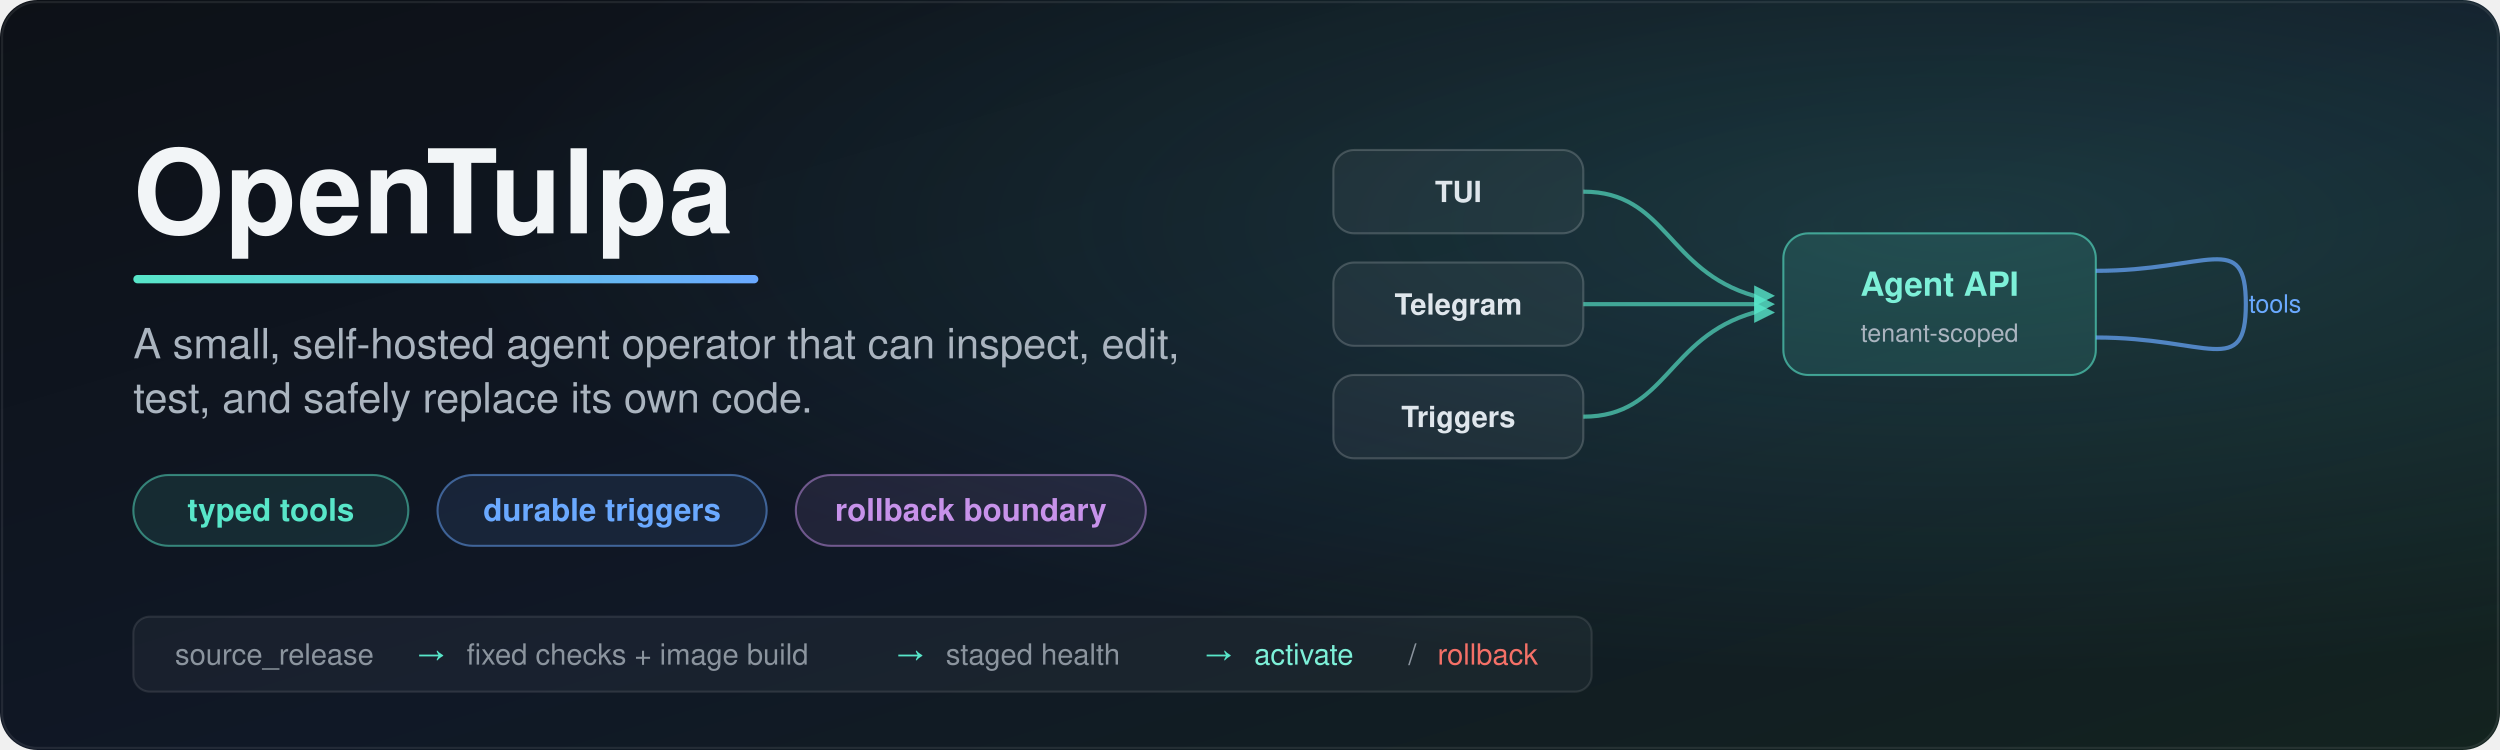
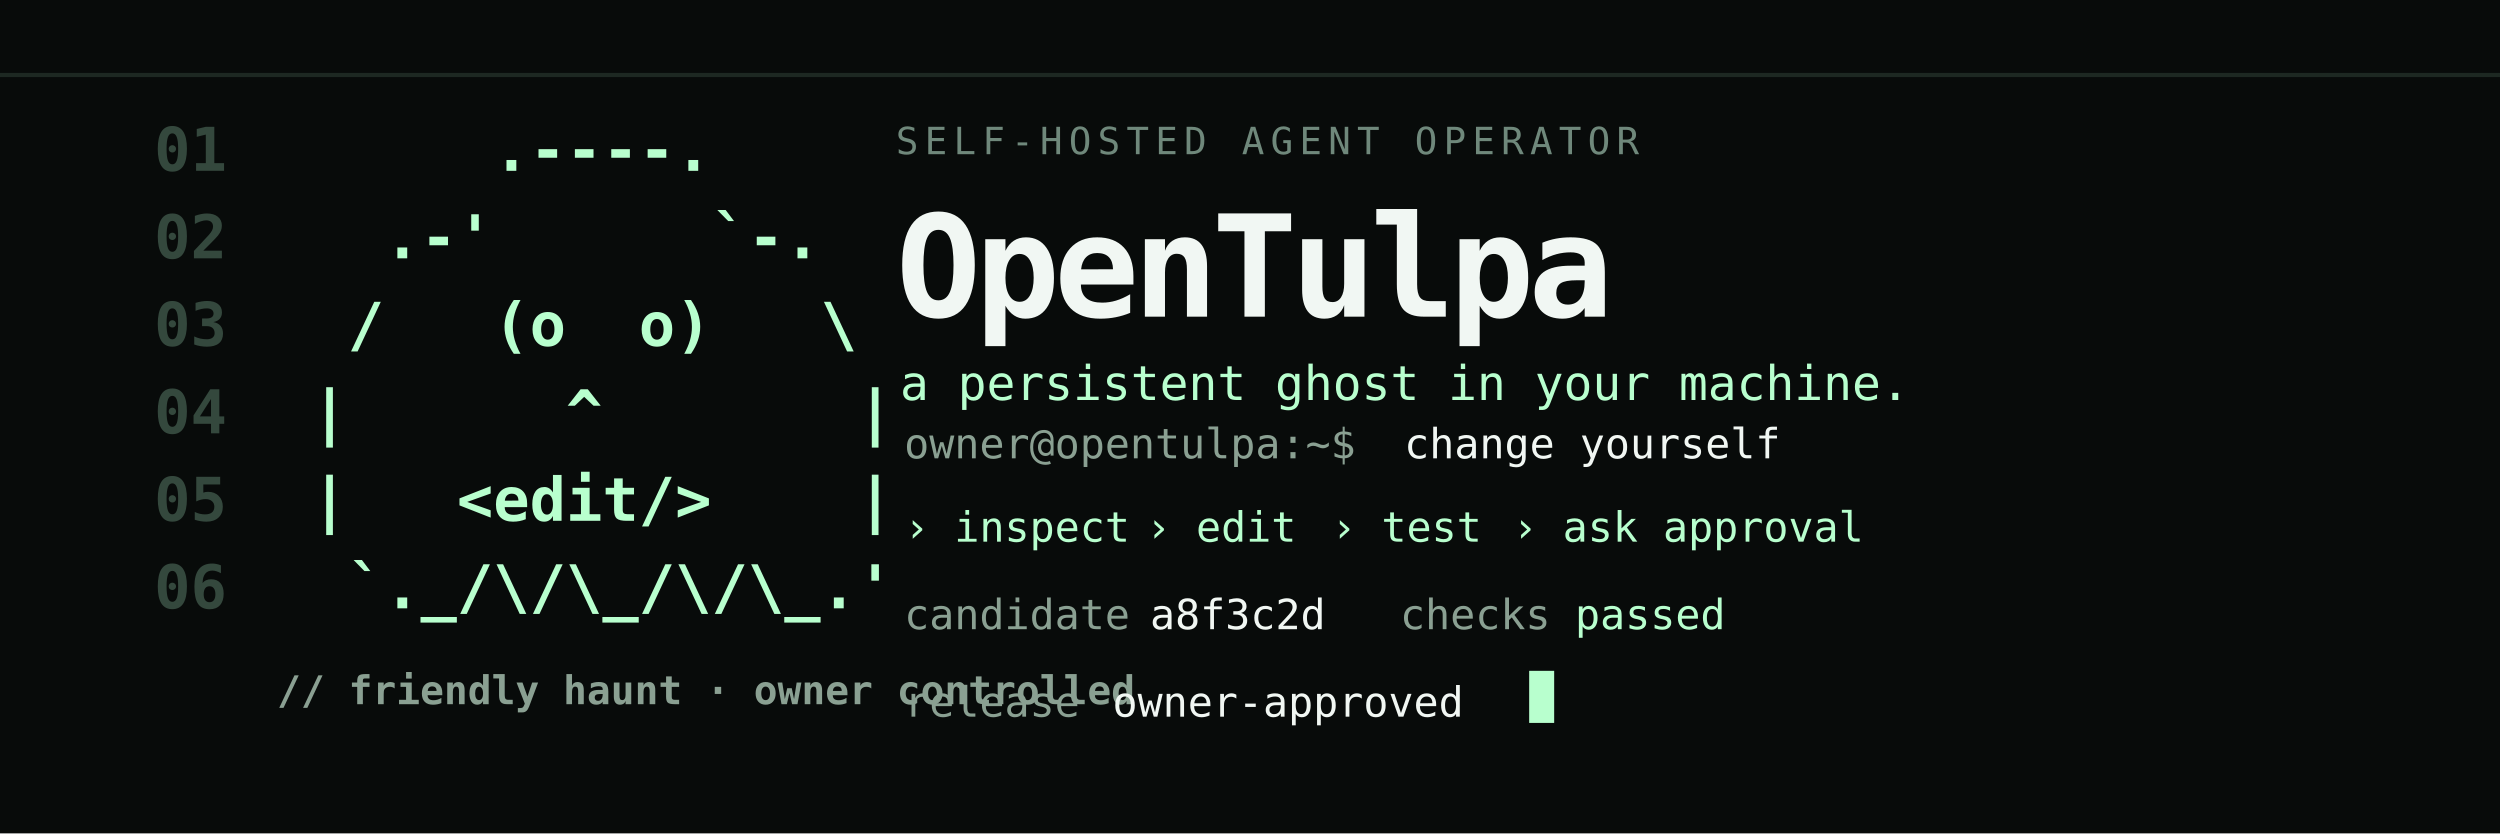
- <svg xmlns="http://www.w3.org/2000/svg" width="1200" height="360" viewBox="0 0 1200 360" role="img" aria-label="OpenTulpa hero">
-   <defs>
-     <linearGradient id="bg" x1="0" y1="0" x2="1" y2="1">
-       <stop offset="0" stop-color="#0d1117" />
-       <stop offset="0.55" stop-color="#101826" />
-       <stop offset="1" stop-color="#13231f" />
-     </linearGradient>
-     <linearGradient id="accent" x1="0" y1="0" x2="1" y2="0">
-       <stop offset="0" stop-color="#58e6c9" />
-       <stop offset="1" stop-color="#6aa9ff" />
-     </linearGradient>
-     <radialGradient id="glow" cx="0.78" cy="0.3" r="0.6">
-       <stop offset="0" stop-color="#58e6c9" stop-opacity="0.16" />
-       <stop offset="1" stop-color="#58e6c9" stop-opacity="0" />
-     </radialGradient>
-   </defs>
-   <rect width="1200" height="360" rx="18" fill="url(#bg)" />
-   <rect width="1200" height="360" rx="18" fill="url(#glow)" />
-   <rect x="1" y="1" width="1198" height="358" rx="17" fill="none" stroke="#ffffff" stroke-opacity="0.08" />
-   <text x="64" y="112" font-family="Segoe UI, Helvetica, Arial, sans-serif" font-size="56" font-weight="700" fill="#f2f5f7" letter-spacing="0.5">OpenTulpa</text>
-   <rect x="64" y="132" width="300" height="4" rx="2" fill="url(#accent)" />
-   <text x="64" y="172" font-family="Segoe UI, Helvetica, Arial, sans-serif" font-size="20" fill="#aab4bf">A small, self-hosted agent operator that can inspect, edit,</text>
-   <text x="64" y="198" font-family="Segoe UI, Helvetica, Arial, sans-serif" font-size="20" fill="#aab4bf">test, and safely replace its own code.</text>
-   <g font-family="Segoe UI, Helvetica, Arial, sans-serif" font-size="15" font-weight="600">
-     <rect x="64" y="228" width="132" height="34" rx="17" fill="#58e6c9" fill-opacity="0.10" stroke="#58e6c9" stroke-opacity="0.5" />
-     <text x="130" y="250" text-anchor="middle" fill="#58e6c9">typed tools</text>
-     <rect x="210" y="228" width="158" height="34" rx="17" fill="#6aa9ff" fill-opacity="0.10" stroke="#6aa9ff" stroke-opacity="0.5" />
-     <text x="289" y="250" text-anchor="middle" fill="#6aa9ff">durable triggers</text>
-     <rect x="382" y="228" width="168" height="34" rx="17" fill="#c792ea" fill-opacity="0.10" stroke="#c792ea" stroke-opacity="0.5" />
-     <text x="466" y="250" text-anchor="middle" fill="#c792ea">rollback boundary</text>
+ <svg xmlns="http://www.w3.org/2000/svg" width="1200" height="400" viewBox="0 0 1200 400" role="img" aria-labelledby="title desc">
+   <rect width="1200" height="400" fill="#080b0a" />
+   <path d="M0 36H1200" stroke="#1d2822" stroke-width="2" />
+   <g id="ghost" transform="translate(74 52)" font-family="ui-monospace, SFMono-Regular, Menlo, Consolas, monospace" font-size="29" font-weight="700">
+     <text x="0" y="30" fill="#34483d">01</text>
+     <text x="0" y="72" fill="#34483d">02</text>
+     <text x="0" y="114" fill="#34483d">03</text>
+     <text x="0" y="156" fill="#34483d">04</text>
+     <text x="0" y="198" fill="#34483d">05</text>
+     <text x="0" y="240" fill="#34483d">06</text>
+     <g fill="#b8ffce">
+       <text x="58" y="30" xml:space="preserve">      .----.</text>
+       <text x="58" y="72" xml:space="preserve">   .-'      `-.</text>
+       <text x="58" y="114" xml:space="preserve">  /   (o  o)   \</text>
+       <text x="58" y="156" xml:space="preserve"> |      ^       |</text>
+       <text x="58" y="198" xml:space="preserve"> |   &lt;edit/&gt;    |</text>
+       <text x="58" y="240" xml:space="preserve">  `._/\/\_/\/\_.'</text>
+     </g>
+     <text x="59" y="286" fill="#8aa092" font-size="19">// friendly haunt · owner controlled</text>
  </g>
-   <g font-family="Segoe UI, Helvetica, Arial, sans-serif" font-size="14">
-     <g font-weight="600">
-       <rect x="640" y="72" width="120" height="40" rx="10" fill="#ffffff" fill-opacity="0.05" stroke="#ffffff" stroke-opacity="0.18" />
-       <text x="700" y="97" text-anchor="middle" fill="#dfe6ec">TUI</text>
-       <rect x="640" y="126" width="120" height="40" rx="10" fill="#ffffff" fill-opacity="0.05" stroke="#ffffff" stroke-opacity="0.18" />
-       <text x="700" y="151" text-anchor="middle" fill="#dfe6ec">Telegram</text>
-       <rect x="640" y="180" width="120" height="40" rx="10" fill="#ffffff" fill-opacity="0.05" stroke="#ffffff" stroke-opacity="0.18" />
-       <text x="700" y="205" text-anchor="middle" fill="#dfe6ec">Triggers</text>
-     </g>
-     <g stroke="#58e6c9" stroke-opacity="0.65" stroke-width="2" fill="none">
-       <path d="M 760 92 C 800 92 800 130 842 142" />
-       <path d="M 760 146 L 842 146" />
-       <path d="M 760 200 C 800 200 800 162 842 150" />
-     </g>
-     <g fill="#58e6c9" fill-opacity="0.8">
-       <path d="M 842 137 l 10 5 -10 5 z" />
-       <path d="M 842 141 l 10 5 -10 5 z" />
-       <path d="M 842 145 l 10 5 -10 5 z" />
-     </g>
-     <rect x="856" y="112" width="150" height="68" rx="12" fill="#58e6c9" fill-opacity="0.12" stroke="#58e6c9" stroke-opacity="0.6" />
-     <text x="931" y="142" text-anchor="middle" font-size="16" font-weight="700" fill="#7df0d8">Agent API</text>
-     <text x="931" y="164" text-anchor="middle" font-size="12" fill="#aab4bf">tenant-scoped</text>
-     <g stroke="#6aa9ff" stroke-opacity="0.7" stroke-width="2" fill="none">
-       <path d="M 1006 130 C 1060 130 1078 110 1078 146 C 1078 182 1060 162 1006 162" />
-     </g>
-     <text x="1092" y="150" font-size="12" fill="#6aa9ff" text-anchor="middle">tools</text>
+   <g id="identity" transform="translate(430 74)" font-family="ui-monospace, SFMono-Regular, Menlo, Consolas, monospace">
+     <text x="0" y="0" fill="#6f887b" font-size="18" letter-spacing="3">SELF-HOSTED AGENT OPERATOR</text>
+     <text x="0" y="78" fill="#f1f7f3" font-size="68" font-weight="800" letter-spacing="-3">OpenTulpa</text>
+     <text x="2" y="118" fill="#b8ffce" font-size="23">a persistent ghost in your machine.</text>
  </g>
-   <g font-family="Segoe UI, Helvetica, Arial, sans-serif" font-size="14">
-     <rect x="64" y="296" width="700" height="36" rx="8" fill="#ffffff" fill-opacity="0.04" stroke="#ffffff" stroke-opacity="0.10" />
-     <text x="84" y="319" fill="#8b949e">source_release</text>
-     <text x="200" y="319" fill="#58e6c9">→</text>
-     <text x="224" y="319" fill="#8b949e">fixed checks + image build</text>
-     <text x="430" y="319" fill="#58e6c9">→</text>
-     <text x="454" y="319" fill="#8b949e">staged health</text>
-     <text x="578" y="319" fill="#58e6c9">→</text>
-     <text x="602" y="319" fill="#7df0d8">activate</text>
-     <text x="676" y="319" fill="#8b949e">/</text>
-     <text x="690" y="319" fill="#f47067">rollback</text>
+   <g id="terminal-proof" transform="translate(434 220)" font-family="ui-monospace, SFMono-Regular, Menlo, Consolas, monospace" font-size="20">
+     <text x="0" y="0" fill="#8aa092">owner@opentulpa:~$</text>
+     <text x="240" y="0" fill="#f1f7f3">change yourself</text>
+     <text x="0" y="40" fill="#b8ffce">› inspect</text>
+     <text x="116" y="40" fill="#b8ffce">› edit</text>
+     <text x="205" y="40" fill="#b8ffce">› test</text>
+     <text x="292" y="40" fill="#b8ffce">› ask approval</text>
+     <text x="0" y="82" fill="#8aa092">candidate</text>
+     <text x="118" y="82" fill="#f1f7f3">a8f3c2d</text>
+     <text x="238" y="82" fill="#8aa092">checks</text>
+     <text x="322" y="82" fill="#b8ffce">passed</text>
+     <text x="0" y="124" fill="#8aa092">release</text>
+     <text x="100" y="124" fill="#f1f7f3">owner-approved</text>
+     <rect x="300" y="102" width="12" height="25" fill="#b8ffce" />
  </g>
</svg>
